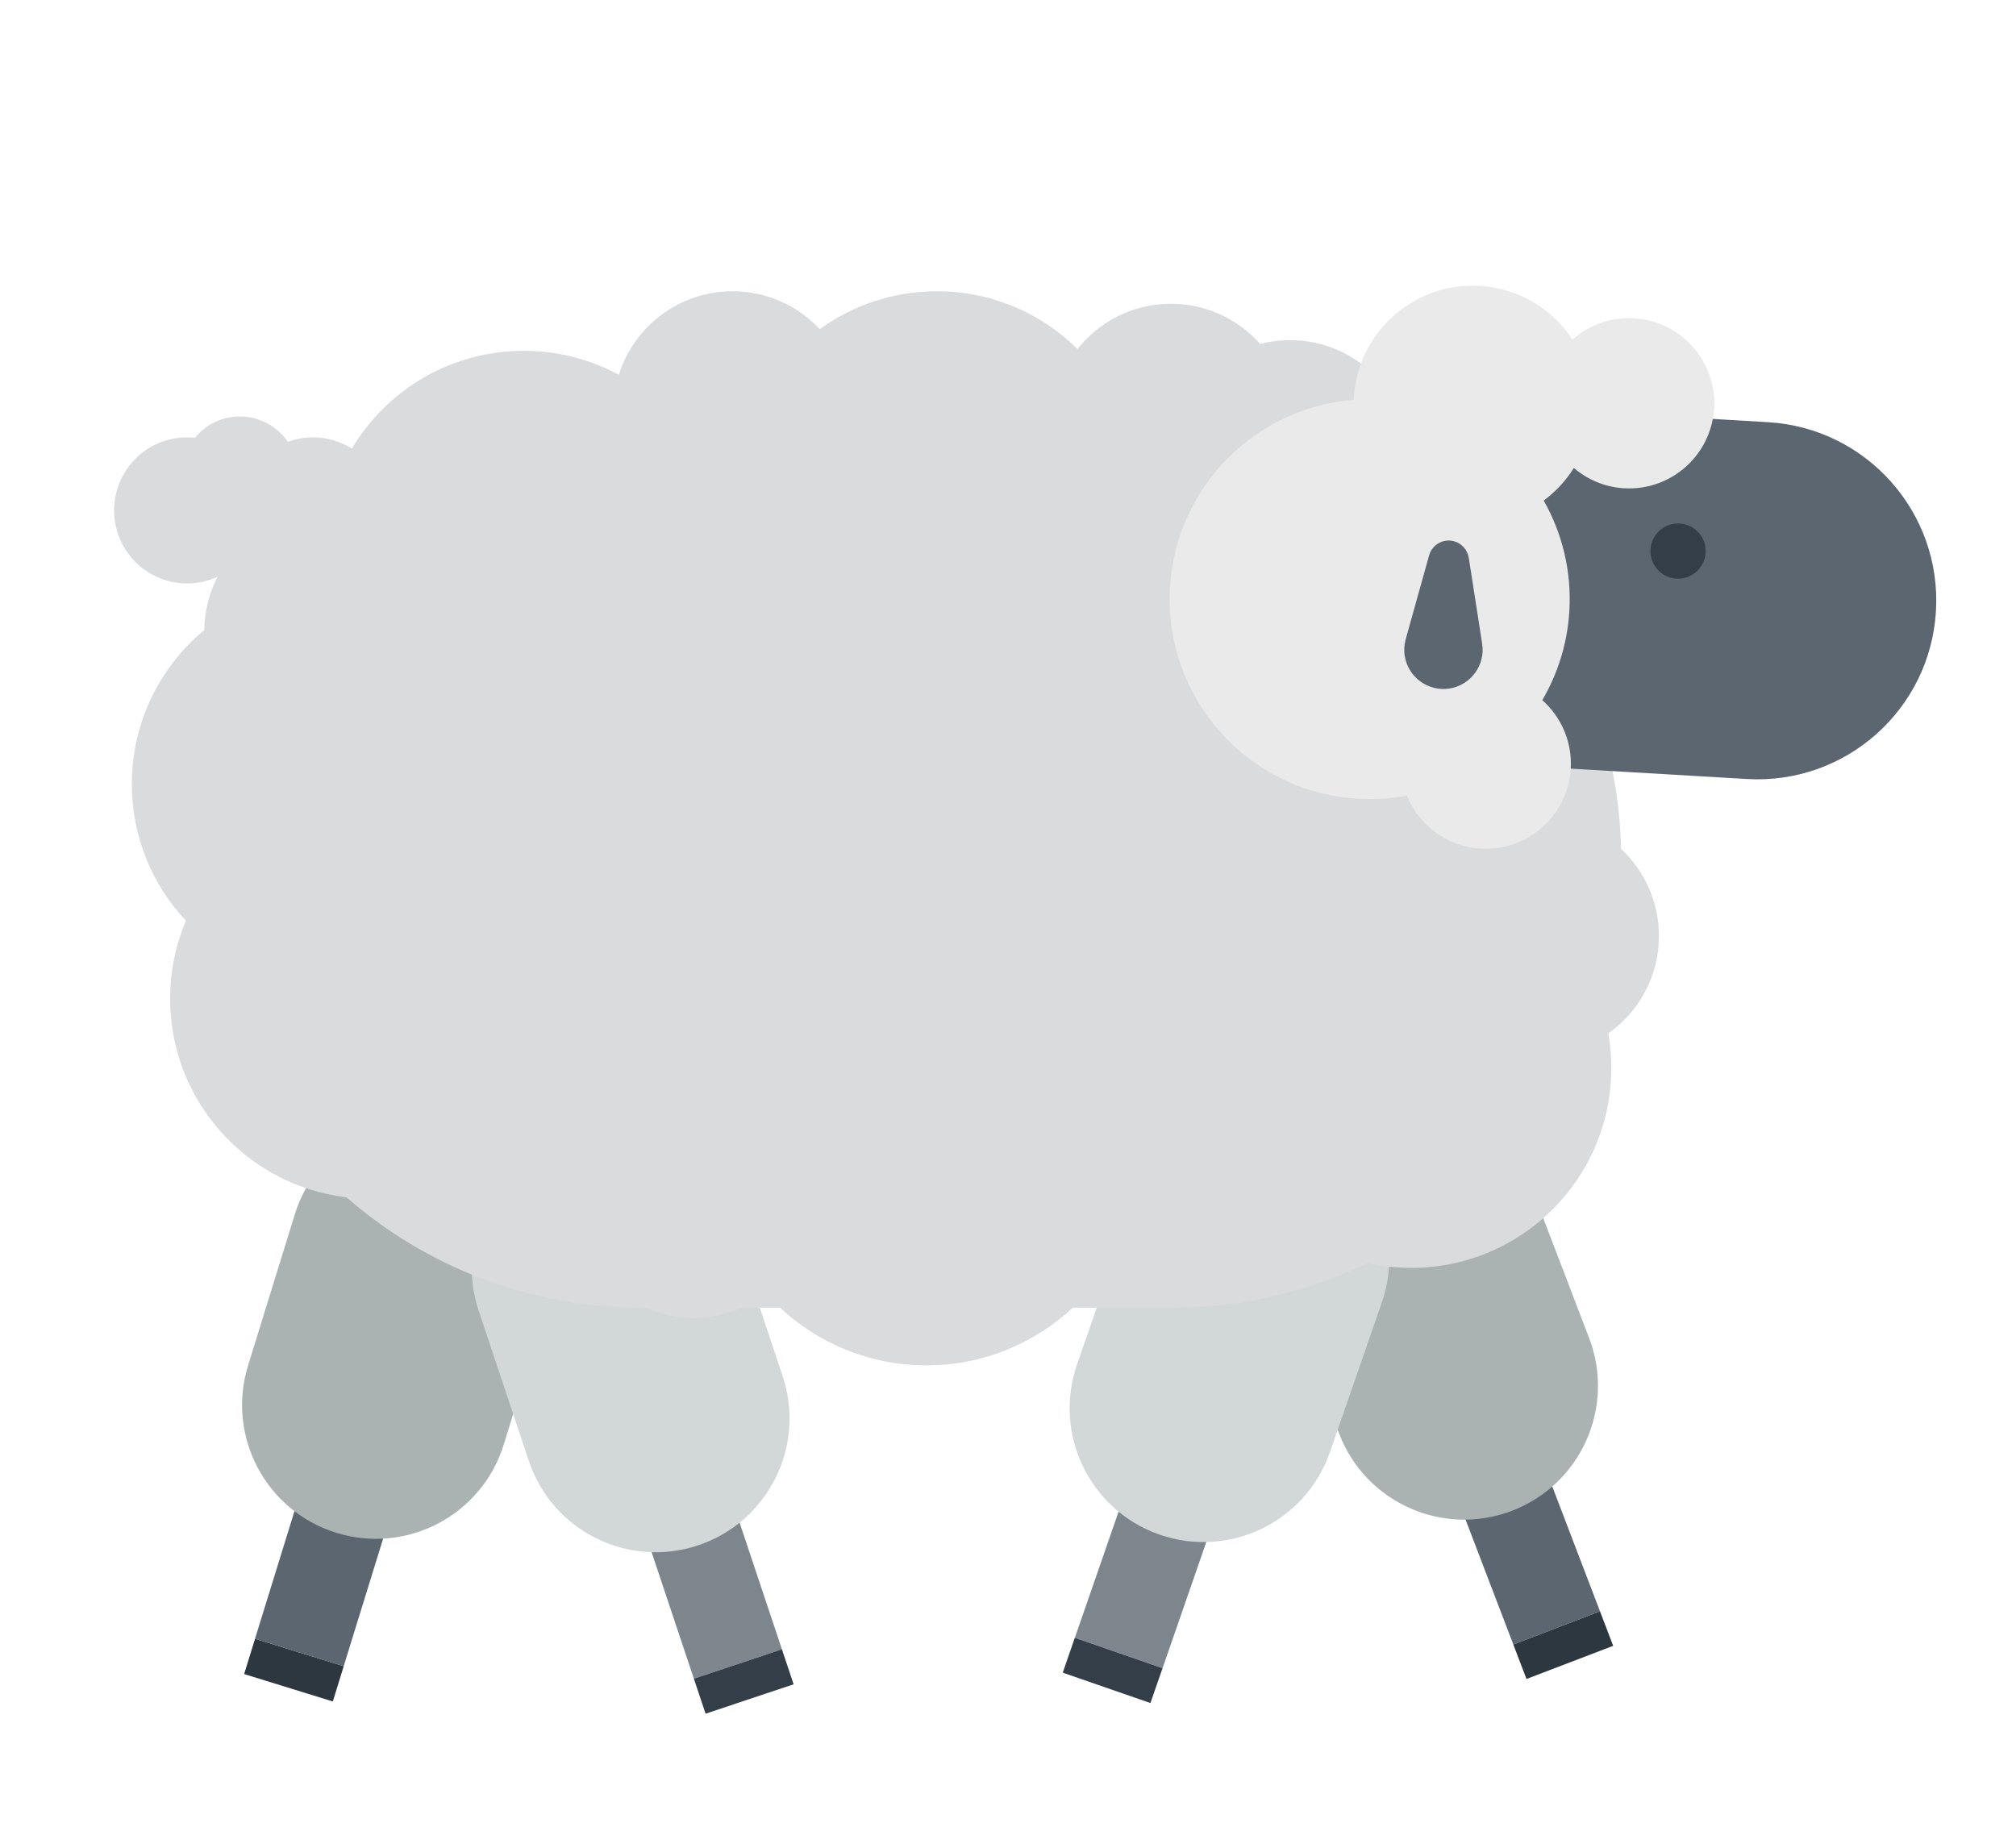
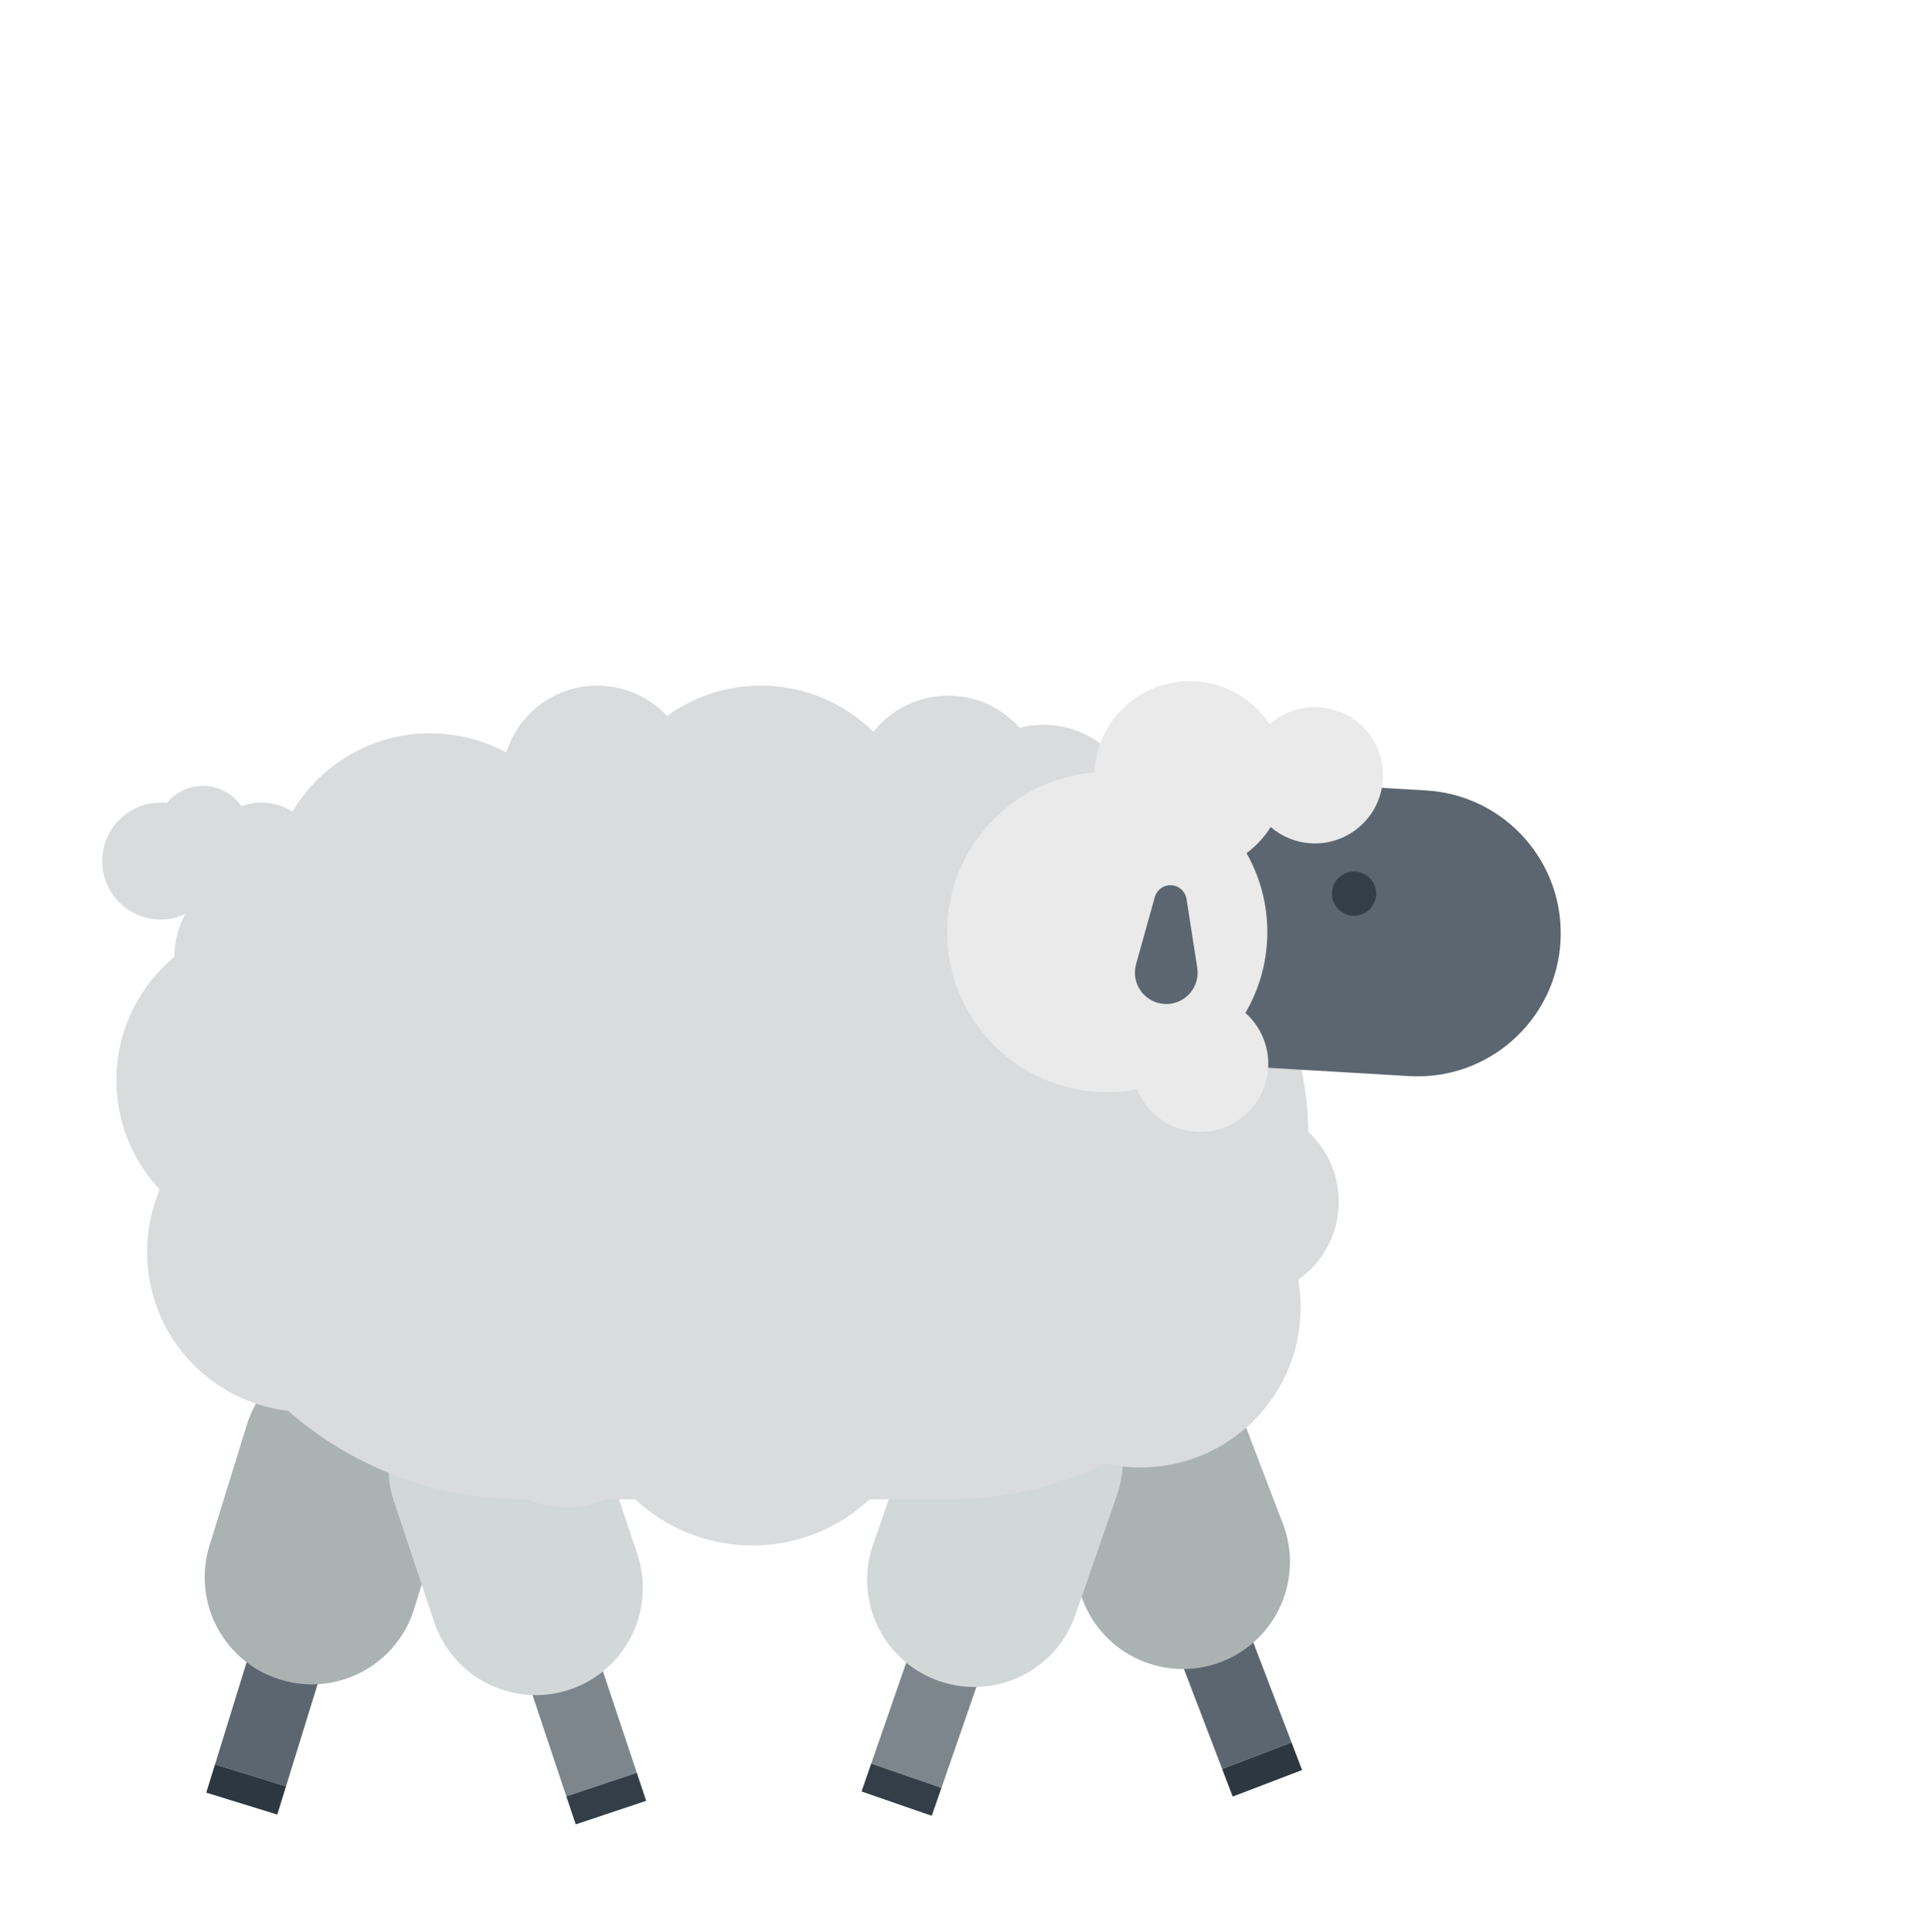
- <svg xmlns="http://www.w3.org/2000/svg" id="Layer_1" data-name="Layer 1" viewBox="0 0 473.72 428.35">
+ <svg xmlns="http://www.w3.org/2000/svg" id="Layer_1" data-name="Layer 1" viewBox="0 0 566.93 566.93">
  <defs>
    <style>
      .cls-1 {
        fill: #5c6670;
      }

      .cls-2 {
        fill: #d2d8d8;
      }

      .cls-3 {
        fill: #dadbdc;
      }

      .cls-4 {
        fill: #2d3740;
      }

      .cls-5 {
        fill: #333e48;
      }

      .cls-6 {
        fill: #7d868c;
      }

      .cls-7 {
        fill: #aab2b2;
      }

      .cls-8 {
        fill: #eaeaea;
      }
    </style>
  </defs>
  <g>
    <g>
-       <rect class="cls-1" x="65.41" y="348.93" width="21.81" height="40.33" transform="translate(112.41 -6.08) rotate(17.18)" />
-       <rect class="cls-4" x="58.18" y="388.17" width="21.81" height="8.67" transform="translate(119 -2.89) rotate(17.18)" />
+       <rect class="cls-1" x="68.61" y="481.75" width="21.81" height="40.33" transform="translate(151.78 -1.09) rotate(17.18)" />
+       <rect class="cls-4" x="61.37" y="520.99" width="21.81" height="8.67" transform="translate(158.37 2.09) rotate(17.18)" />
    </g>
-     <path class="cls-7" d="M69.29,285.35c5.13-16.59,22.74-25.88,39.33-20.75,16.59,5.13,25.88,22.73,20.75,39.32l-11,35.57c-5.13,16.59-22.73,25.88-39.32,20.75-16.59-5.13-25.88-22.73-20.76-39.32l11-35.57Z" />
+     <path class="cls-7" d="M72.49,418.17c5.13-16.59,22.74-25.88,39.33-20.75s25.88,22.73,20.75,39.32l-11,35.57c-5.13,16.59-22.73,25.88-39.32,20.75-16.59-5.13-25.88-22.73-20.76-39.32l11-35.57Z" />
  </g>
  <g>
    <g>
-       <rect class="cls-6" x="156.08" y="351.8" width="21.81" height="40.33" transform="translate(-109.22 72.04) rotate(-18.47)" />
-       <rect class="cls-5" x="163.84" y="390.87" width="21.81" height="8.67" transform="translate(-116.18 75.69) rotate(-18.47)" />
+       <rect class="cls-6" x="159.27" y="484.62" width="21.81" height="40.33" transform="translate(-151.12 79.89) rotate(-18.47)" />
+       <rect class="cls-5" x="167.03" y="523.69" width="21.81" height="8.67" transform="translate(-158.08 83.54) rotate(-18.47)" />
    </g>
-     <path class="cls-2" d="M112.47,308c-5.5-16.47,3.39-34.28,19.86-39.78,16.47-5.5,34.28,3.39,39.78,19.86l11.79,35.32c5.5,16.47-3.39,34.28-19.86,39.78-16.47,5.5-34.28-3.39-39.78-19.86l-11.79-35.32Z" />
+     <path class="cls-2" d="M115.66,440.82c-5.5-16.47,3.39-34.28,19.86-39.78,16.47-5.5,34.28,3.39,39.78,19.86l11.79,35.32c5.5,16.47-3.39,34.28-19.86,39.78-16.47,5.5-34.28-3.39-39.78-19.86l-11.79-35.32Z" />
  </g>
  <g>
    <g>
-       <rect class="cls-1" x="347.69" y="343.56" width="21.81" height="40.33" transform="translate(-106.28 152.13) rotate(-20.93)" />
-       <rect class="cls-4" x="356.44" y="382.27" width="21.81" height="8.67" transform="translate(-113.88 156.77) rotate(-20.93)" />
+       <rect class="cls-1" x="350.88" y="476.38" width="21.81" height="40.33" transform="translate(-153.53 162.03) rotate(-20.93)" />
+       <rect class="cls-4" x="359.63" y="515.09" width="21.81" height="8.67" transform="translate(-161.13 166.67) rotate(-20.93)" />
    </g>
-     <path class="cls-7" d="M301.38,302.16c-6.2-16.22,1.92-34.4,18.13-40.6,16.22-6.2,34.39,1.91,40.6,18.13l13.3,34.77c6.2,16.22-1.91,34.39-18.13,40.6-16.22,6.2-34.4-1.91-40.6-18.13l-13.3-34.77Z" />
+     <path class="cls-7" d="M304.57,434.98c-6.2-16.22,1.92-34.4,18.13-40.6,16.22-6.2,34.39,1.91,40.6,18.13l13.3,34.77c6.2,16.22-1.91,34.39-18.13,40.6-16.22,6.2-34.4-1.91-40.6-18.13l-13.3-34.77Z" />
  </g>
  <g>
    <g>
-       <rect class="cls-6" x="258.57" y="349.25" width="21.81" height="40.33" transform="translate(135.87 -67.88) rotate(19.12)" />
-       <rect class="cls-5" x="250.54" y="388.24" width="21.81" height="8.67" transform="translate(143.01 -63.98) rotate(19.12)" />
+       <rect class="cls-6" x="261.76" y="482.07" width="21.81" height="40.33" transform="translate(179.55 -61.6) rotate(19.12)" />
+       <rect class="cls-5" x="253.73" y="521.05" width="21.81" height="8.67" transform="translate(186.69 -57.7) rotate(19.12)" />
    </g>
-     <path class="cls-2" d="M265.29,285.48c5.69-16.41,23.6-25.1,40.01-19.41,16.41,5.69,25.1,23.6,19.41,40.01l-12.2,35.18c-5.69,16.41-23.6,25.1-40.01,19.41s-25.1-23.6-19.41-40.01l12.2-35.18Z" />
+     <path class="cls-2" d="M268.48,418.3c5.69-16.41,23.6-25.1,40.01-19.41,16.41,5.69,25.1,23.6,19.41,40.01l-12.2,35.18c-5.69,16.41-23.6,25.1-40.01,19.41-16.41-5.69-25.1-23.6-19.41-40.01l12.2-35.18Z" />
  </g>
-   <path class="cls-3" d="M389.82,219.97c0-8.08-3.43-15.36-8.9-20.47-.82-36.94-20.64-69.19-50.08-87.37.21-1.37.31-2.77.31-4.19,0-15.46-12.54-28-28-28-2.43,0-4.79.31-7.04.89-5.13-5.79-12.61-9.44-20.96-9.44-8.9,0-16.83,4.16-21.96,10.64-8.49-8.4-20.16-13.58-33.04-13.58-10.28,0-19.79,3.31-27.52,8.91-5.11-5.48-12.39-8.91-20.48-8.91-12.55,0-23.18,8.26-26.73,19.64-6.65-3.6-14.26-5.64-22.35-5.64-17.18,0-32.2,9.22-40.4,22.98-2.65-1.67-5.77-2.65-9.13-2.65-2.07,0-4.05.39-5.89,1.06-2.46-3.59-6.6-5.96-11.28-5.96-4.26,0-8.06,1.94-10.56,5-.6-.06-1.21-.1-1.83-.1-9.49,0-17.17,7.69-17.17,17.17s7.69,17.17,17.17,17.17c2.56,0,4.98-.58,7.16-1.59-1.96,3.77-3.09,8.03-3.15,12.56-10.39,8.62-17.01,21.63-17.01,36.18,0,12.43,4.83,23.72,12.71,32.12-2.39,5.63-3.71,11.82-3.71,18.33,0,24.06,18.09,43.89,41.41,46.66,18.53,16.15,42.75,25.94,69.26,25.94h.98c3.47,1.54,7.31,2.4,11.35,2.4s7.88-.86,11.35-2.4h8.96c9.01,8.41,21.1,13.56,34.4,13.56s25.39-5.15,34.4-13.56h23.41c16.45,0,32.01-3.77,45.89-10.48,3.3.73,6.72,1.13,10.24,1.13,25.96,0,47-21.04,47-47,0-2.77-.25-5.48-.71-8.11,7.2-5.07,11.9-13.43,11.9-22.9Z" />
+   <path class="cls-3" d="M393.01,352.79c0-8.08-3.43-15.36-8.9-20.47-.82-36.94-20.64-69.19-50.08-87.37.21-1.37.31-2.77.31-4.19,0-15.46-12.54-28-28-28-2.43,0-4.79.31-7.04.89-5.13-5.79-12.61-9.44-20.96-9.44-8.9,0-16.83,4.16-21.96,10.64-8.49-8.4-20.16-13.58-33.04-13.58-10.28,0-19.79,3.31-27.52,8.91-5.11-5.48-12.39-8.91-20.48-8.91-12.55,0-23.18,8.26-26.73,19.64-6.65-3.6-14.26-5.64-22.35-5.64-17.18,0-32.2,9.22-40.4,22.98-2.65-1.67-5.77-2.65-9.13-2.65-2.07,0-4.05.39-5.89,1.06-2.46-3.59-6.6-5.96-11.28-5.96-4.26,0-8.06,1.94-10.56,5-.6-.06-1.21-.1-1.83-.1-9.49,0-17.17,7.69-17.17,17.17s7.69,17.17,17.17,17.17c2.56,0,4.98-.58,7.16-1.59-1.96,3.77-3.09,8.03-3.15,12.56-10.39,8.62-17.01,21.63-17.01,36.18,0,12.43,4.83,23.72,12.71,32.12-2.39,5.63-3.71,11.82-3.71,18.33,0,24.06,18.09,43.89,41.41,46.66,18.53,16.15,42.75,25.94,69.26,25.94h.98c3.47,1.54,7.31,2.4,11.35,2.4s7.88-.86,11.35-2.4h8.96c9.01,8.41,21.1,13.56,34.4,13.56s25.39-5.15,34.4-13.56h23.41c16.45,0,32.01-3.77,45.89-10.48,3.3.73,6.72,1.13,10.24,1.13,25.96,0,47-21.04,47-47,0-2.77-.25-5.48-.71-8.11,7.2-5.07,11.9-13.43,11.9-22.9Z" />
  <g>
-     <path class="cls-1" d="M415.45,99.22c23.16,1.36,40.83,21.24,39.46,44.4-1.36,23.15-21.24,40.82-44.4,39.46l-49.65-2.92c-23.16-1.36-40.82-21.24-39.46-44.39,1.36-23.16,21.24-40.83,44.4-39.47,0,0,49.65,2.92,49.65,2.92Z" />
-     <circle class="cls-5" cx="394.31" cy="129.51" r="6.49" />
-     <path class="cls-8" d="M383.98,74.79c-5.52-.32-10.64,1.62-14.47,5.02-4.69-7.16-12.59-12.08-21.79-12.62-15.44-.91-28.69,10.87-29.6,26.31,0,.15,0,.31-.01.46-23.03,1.81-41.78,20.37-43.18,44.08-1.52,25.91,18.25,48.15,44.16,49.68,3.94.23,7.79-.03,11.5-.73,2.82,6.93,9.39,12,17.35,12.46,11.03.65,20.5-7.77,21.15-18.8.37-6.35-2.27-12.18-6.68-16.11,3.63-6.2,5.91-13.32,6.36-20.98.55-9.4-1.71-18.3-6.03-25.92,2.81-2.08,5.22-4.68,7.09-7.66,3.2,2.74,7.27,4.5,11.8,4.77,11.03.65,20.5-7.77,21.15-18.8s-7.77-20.5-18.8-21.15Z" />
-     <path class="cls-1" d="M345.13,131.07l3.15,20.22c.78,5.03-2.66,9.73-7.68,10.52-5.03.78-9.73-2.66-10.52-7.68-.21-1.33-.1-2.68.23-3.89l5.5-19.71c.71-2.54,3.34-4.03,5.88-3.32,1.86.52,3.15,2.07,3.43,3.86Z" />
+     <path class="cls-1" d="M418.64,232.04c23.16,1.36,40.83,21.24,39.46,44.4-1.36,23.15-21.24,40.82-44.4,39.46l-49.65-2.92c-23.16-1.36-40.82-21.24-39.46-44.39,1.36-23.16,21.24-40.83,44.4-39.47,0,0,49.65,2.92,49.65,2.92Z" />
+     <circle class="cls-5" cx="397.5" cy="262.33" r="6.49" />
+     <path class="cls-8" d="M387.17,207.6c-5.52-.32-10.64,1.62-14.47,5.02-4.69-7.16-12.59-12.08-21.79-12.62-15.44-.91-28.69,10.87-29.6,26.31,0,.15,0,.31-.01.46-23.03,1.81-41.78,20.37-43.18,44.08-1.52,25.91,18.25,48.15,44.16,49.68,3.94.23,7.79-.03,11.5-.73,2.82,6.93,9.39,12,17.35,12.46,11.03.65,20.5-7.77,21.15-18.8.37-6.35-2.27-12.18-6.68-16.11,3.63-6.2,5.91-13.32,6.36-20.98.55-9.4-1.71-18.3-6.03-25.92,2.81-2.08,5.22-4.68,7.09-7.66,3.2,2.74,7.27,4.5,11.8,4.77,11.03.65,20.5-7.77,21.15-18.8.65-11.03-7.77-20.5-18.8-21.15Z" />
+     <path class="cls-1" d="M348.32,263.89l3.15,20.22c.78,5.03-2.66,9.73-7.68,10.52-5.03.78-9.73-2.66-10.52-7.68-.21-1.33-.1-2.68.23-3.89l5.5-19.71c.71-2.54,3.34-4.03,5.88-3.32,1.86.52,3.15,2.07,3.43,3.86Z" />
  </g>
</svg>
